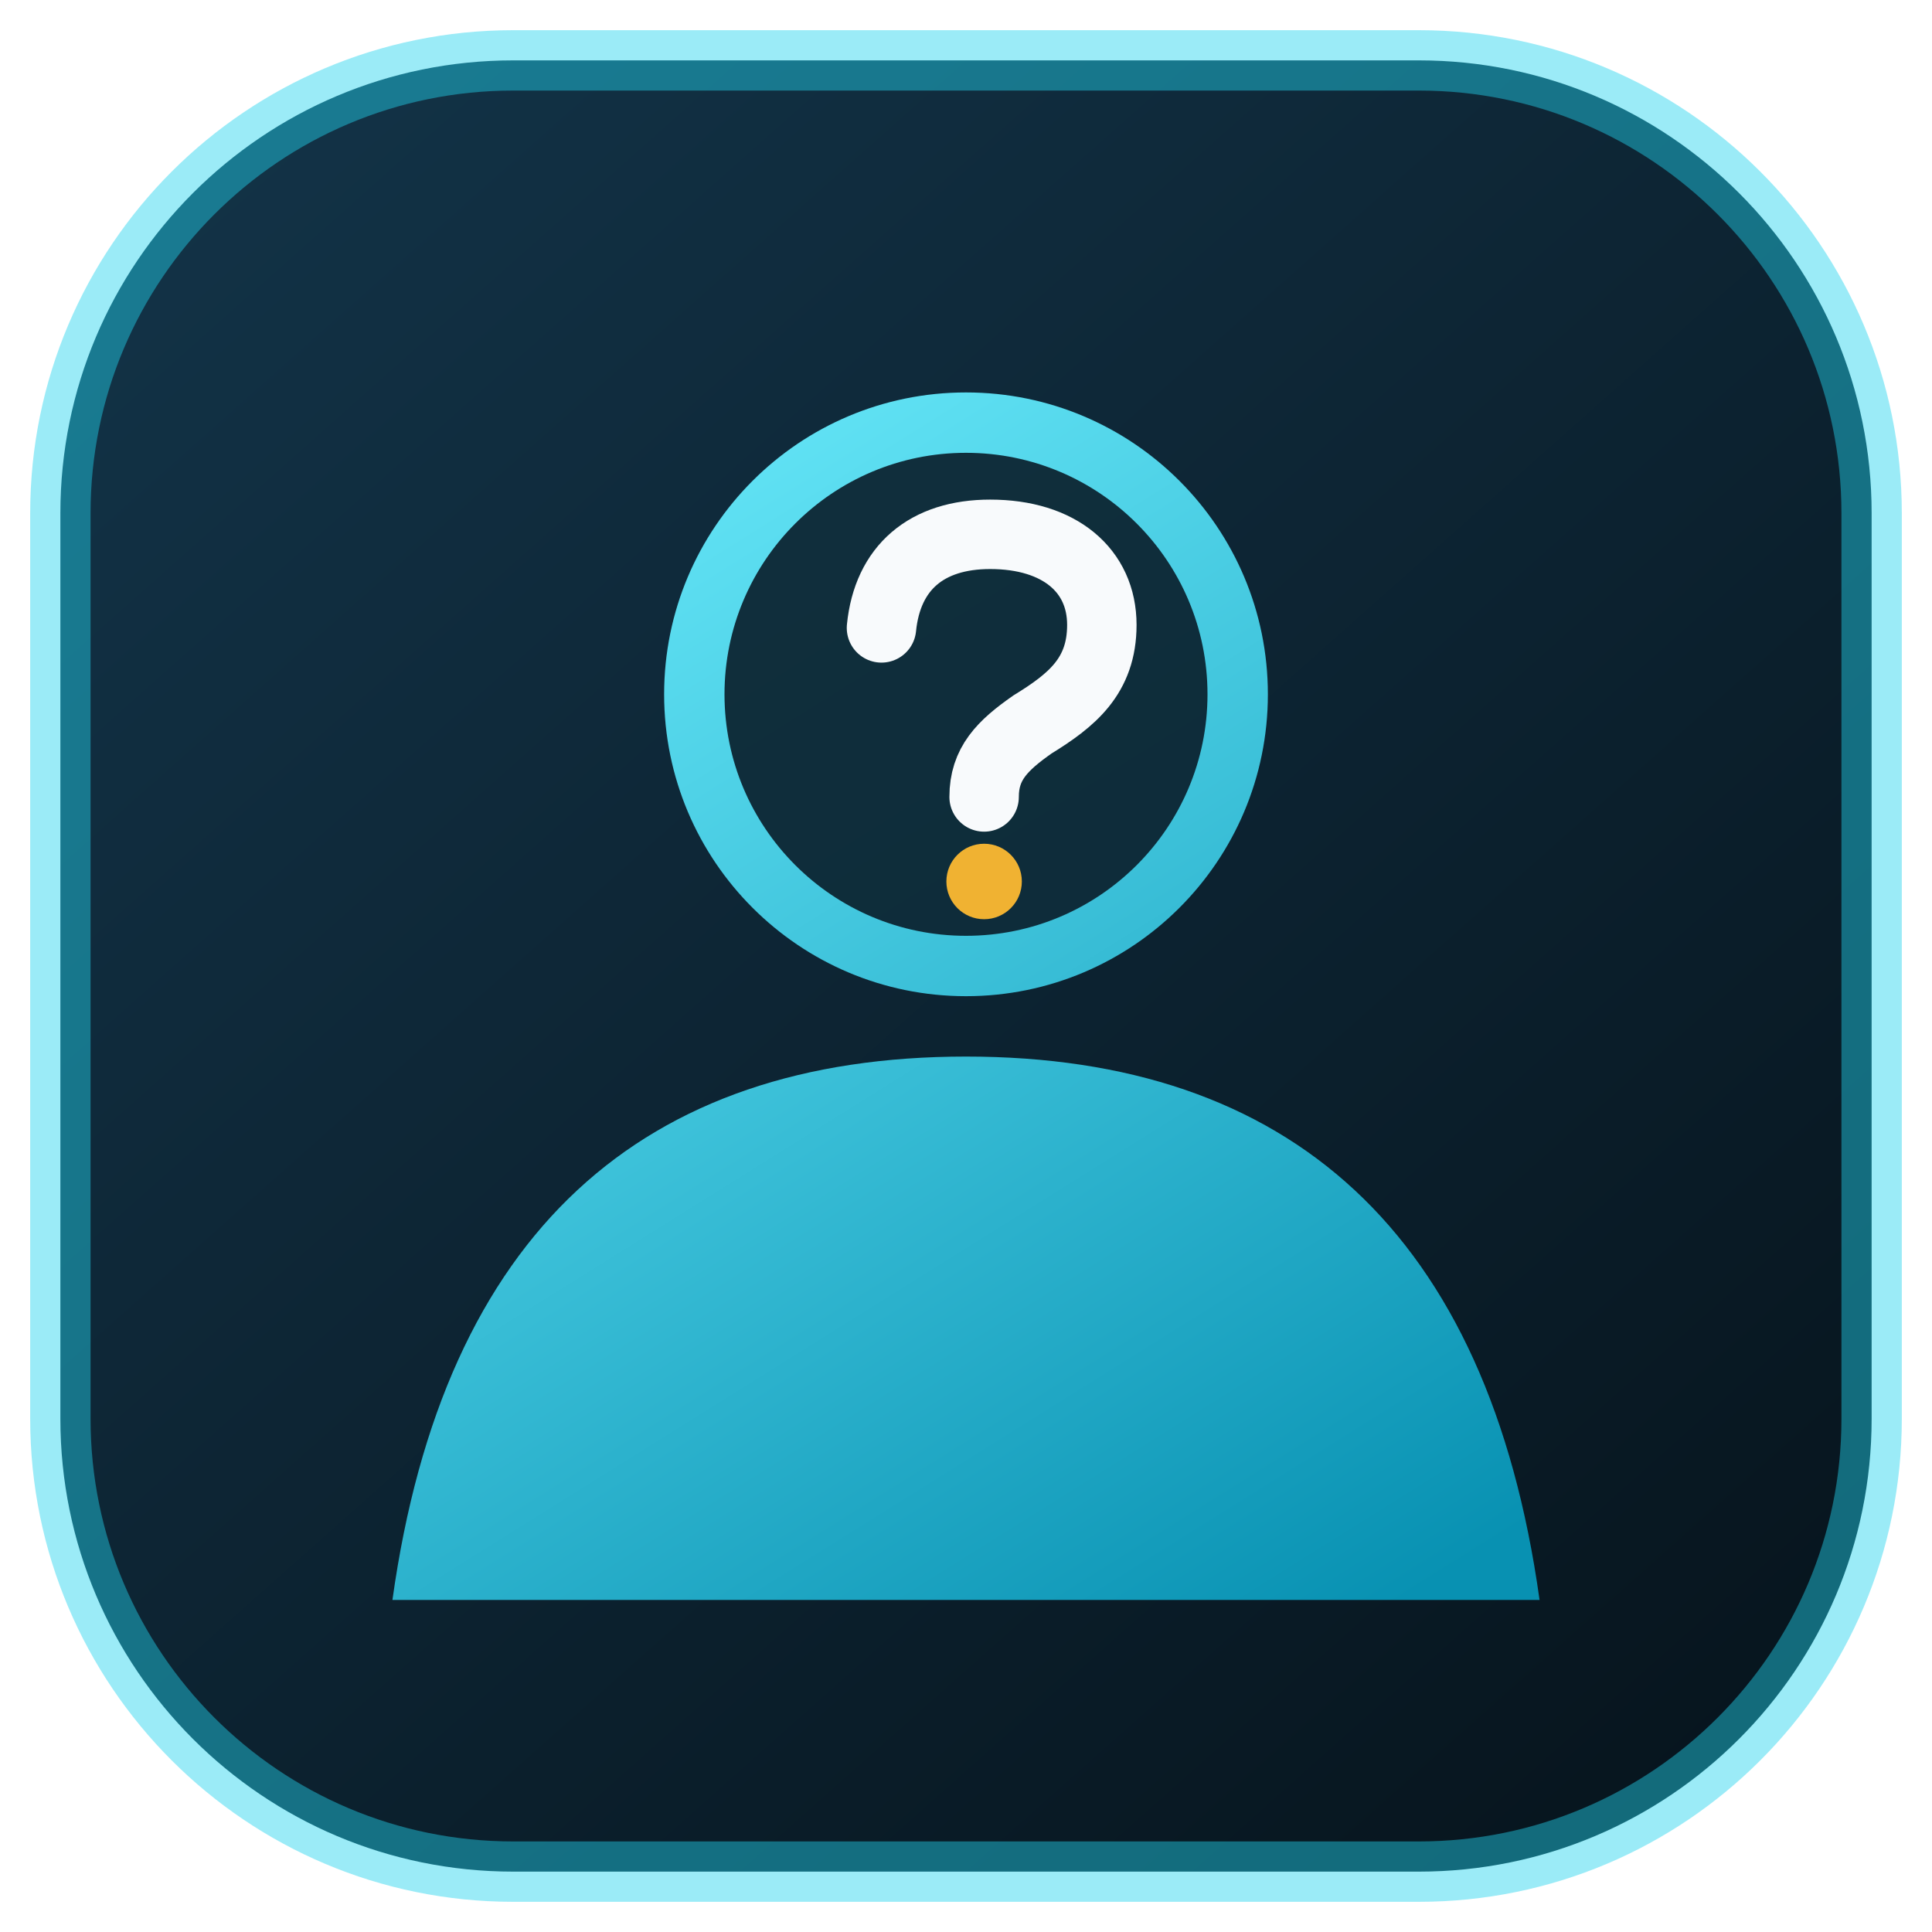
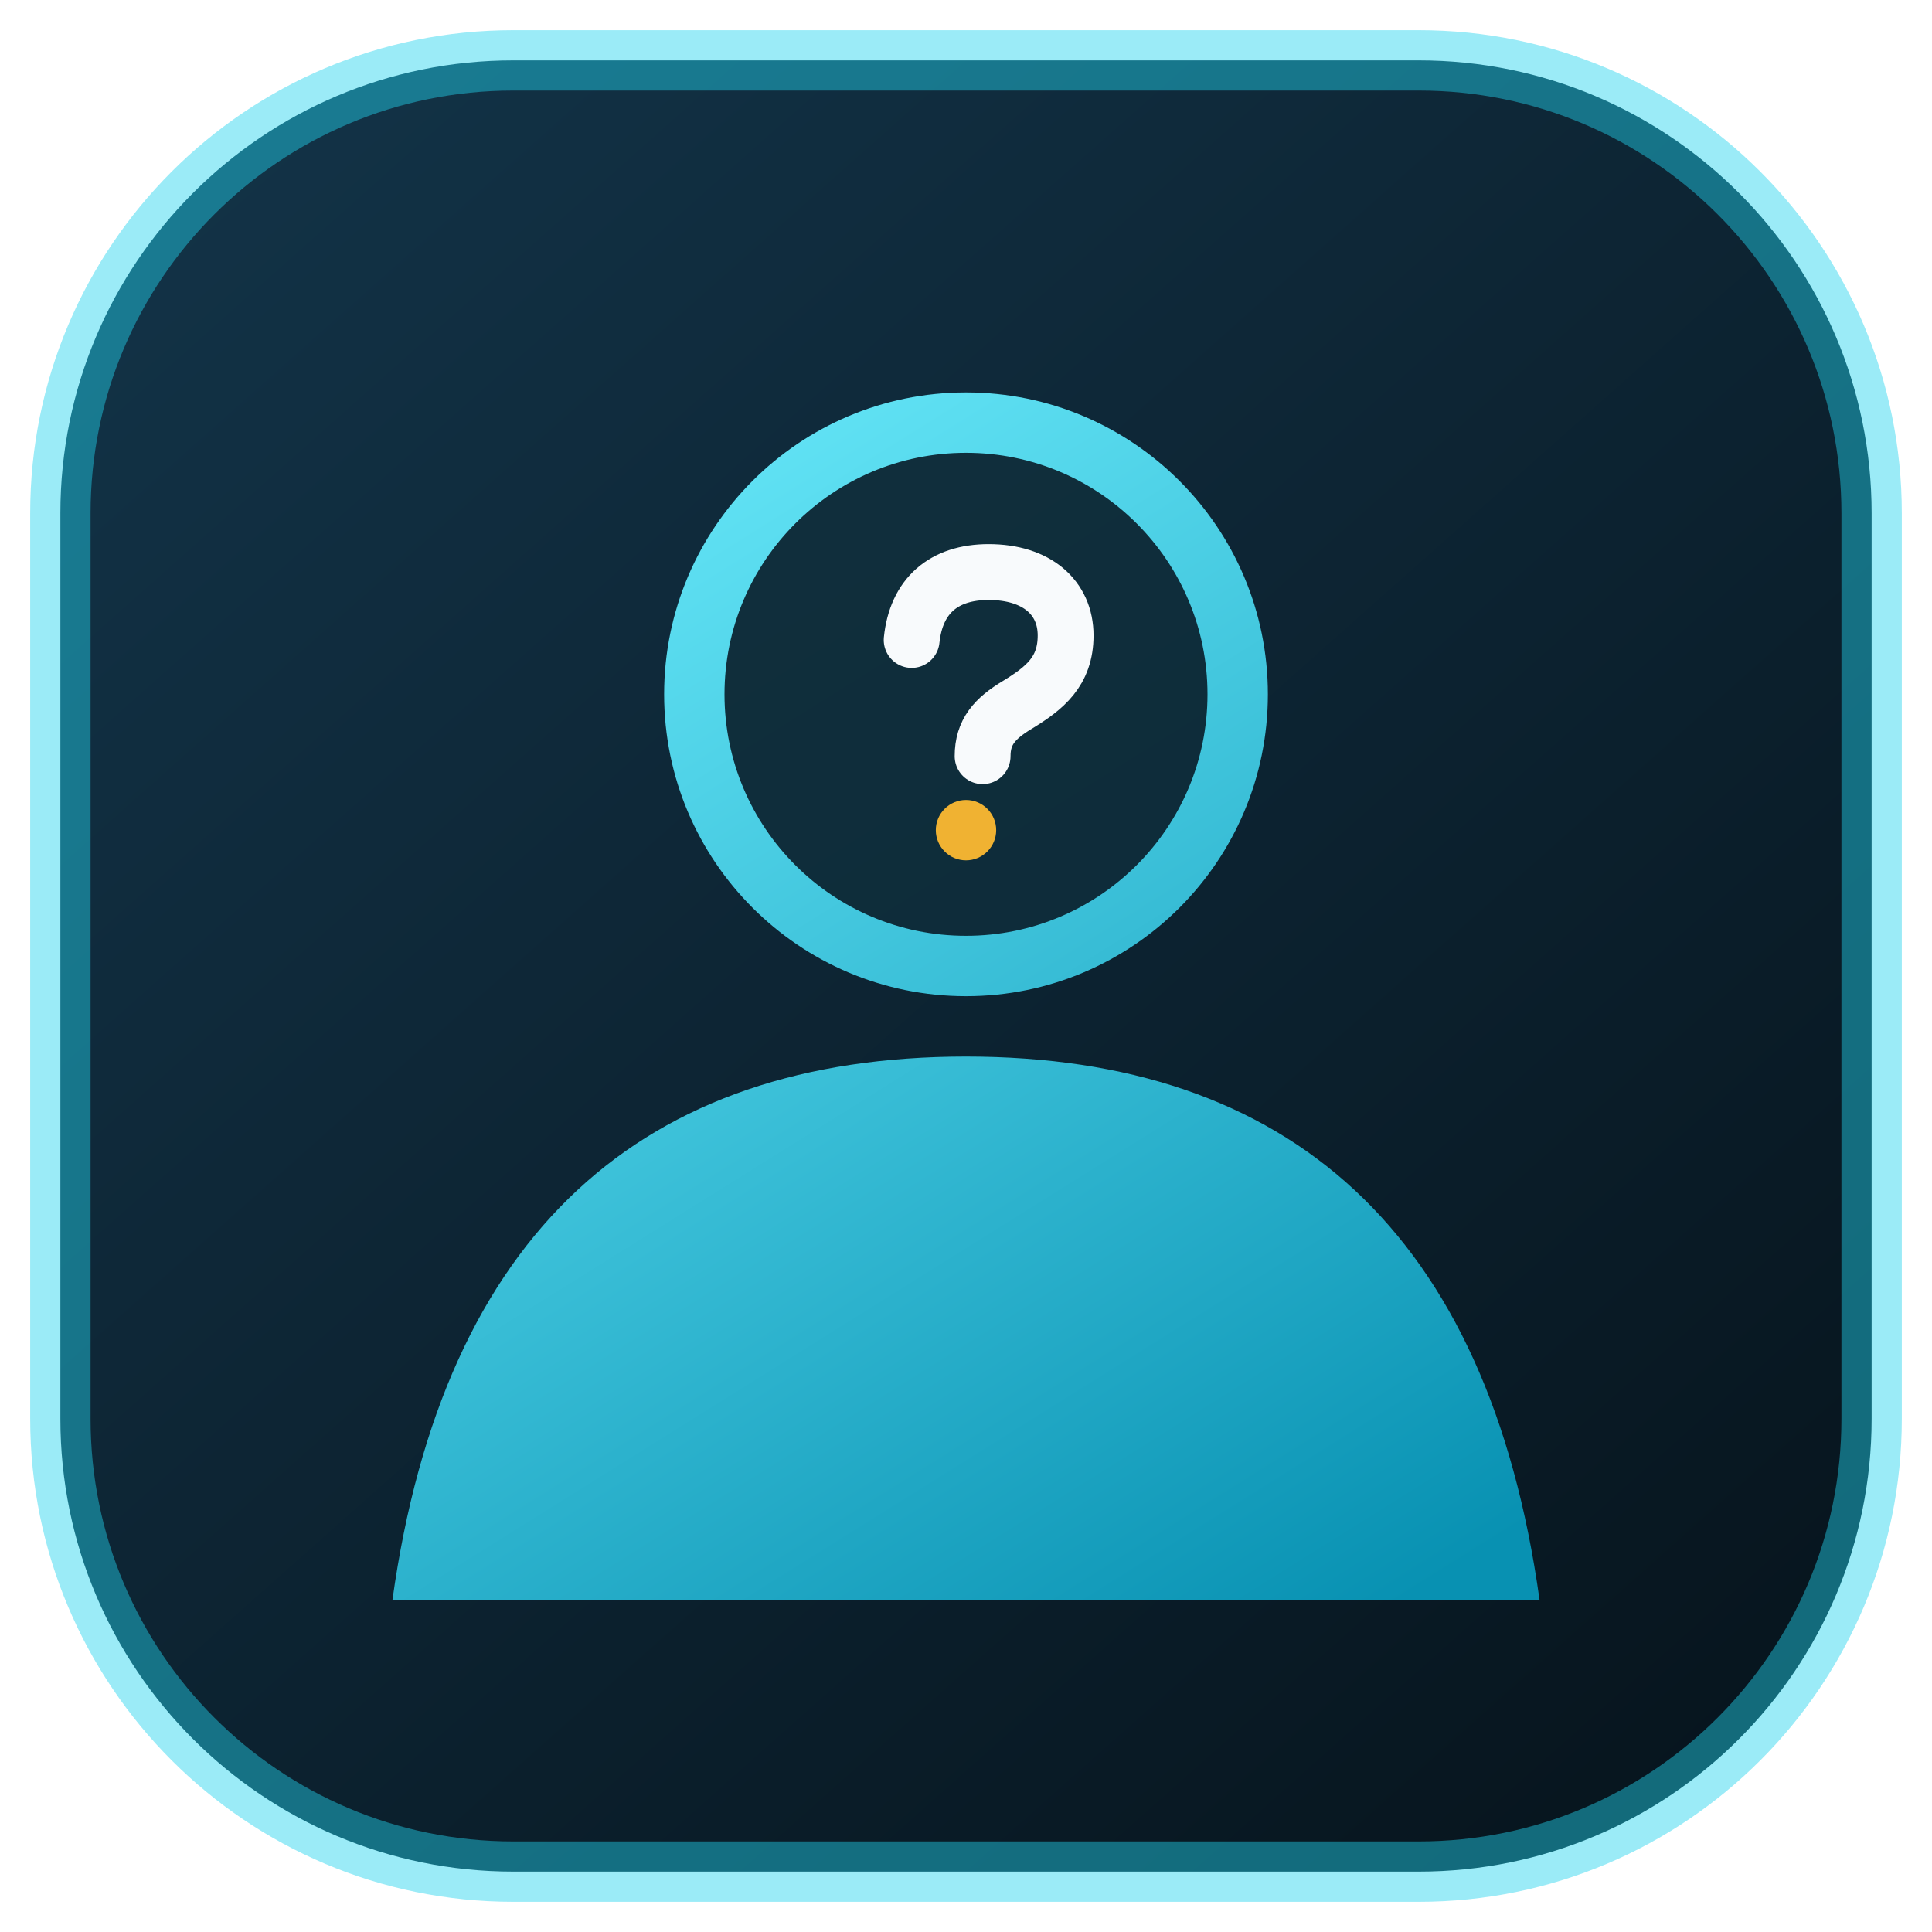
<svg xmlns="http://www.w3.org/2000/svg" viewBox="0 0 64 64" fill="none">
  <defs>
    <linearGradient id="bg" x1="8" y1="5" x2="56" y2="59" gradientUnits="userSpaceOnUse">
      <stop stop-color="#123246" />
      <stop offset="1" stop-color="#07151E" />
    </linearGradient>
    <linearGradient id="player" x1="20" y1="14" x2="45" y2="54" gradientUnits="userSpaceOnUse">
      <stop stop-color="#67E8F9" />
      <stop offset="1" stop-color="#0891B2" />
    </linearGradient>
  </defs>
  <rect x="2" y="2" width="60" height="60" rx="15" fill="url(#bg)" stroke="#22D3EE" stroke-opacity=".45" stroke-width="2" />
  <circle cx="32" cy="23" r="10" fill="url(#player)" />
  <path d="M13 53c1.7-12.2 8.3-18 19-18s17.3 5.8 19 18H13z" fill="url(#player)" />
  <circle cx="32" cy="23" r="8" fill="#0A202D" fill-opacity=".92" />
-   <path d="M29.2 20.8c.2-2 1.5-3.1 3.6-3.1 2.3 0 3.7 1.2 3.7 3 0 1.7-1 2.5-2.3 3.3-1 .7-1.6 1.3-1.6 2.4" stroke="#F8FAFC" stroke-width="2.3" stroke-linecap="round" />
-   <circle cx="32.6" cy="29.2" r="1.25" fill="#F0B232" />
+   <path d="M30.2 21.2c.15-1.45 1.05-2.25 2.55-2.25 1.6 0 2.55.85 2.55 2.1 0 1.2-.7 1.75-1.6 2.3-.75.45-1.15.9-1.15 1.7" stroke="#F8FAFC" stroke-width="1.85" stroke-linecap="round" />
+   <circle cx="32" cy="27.5" r="1" fill="#F0B232" />
</svg>
